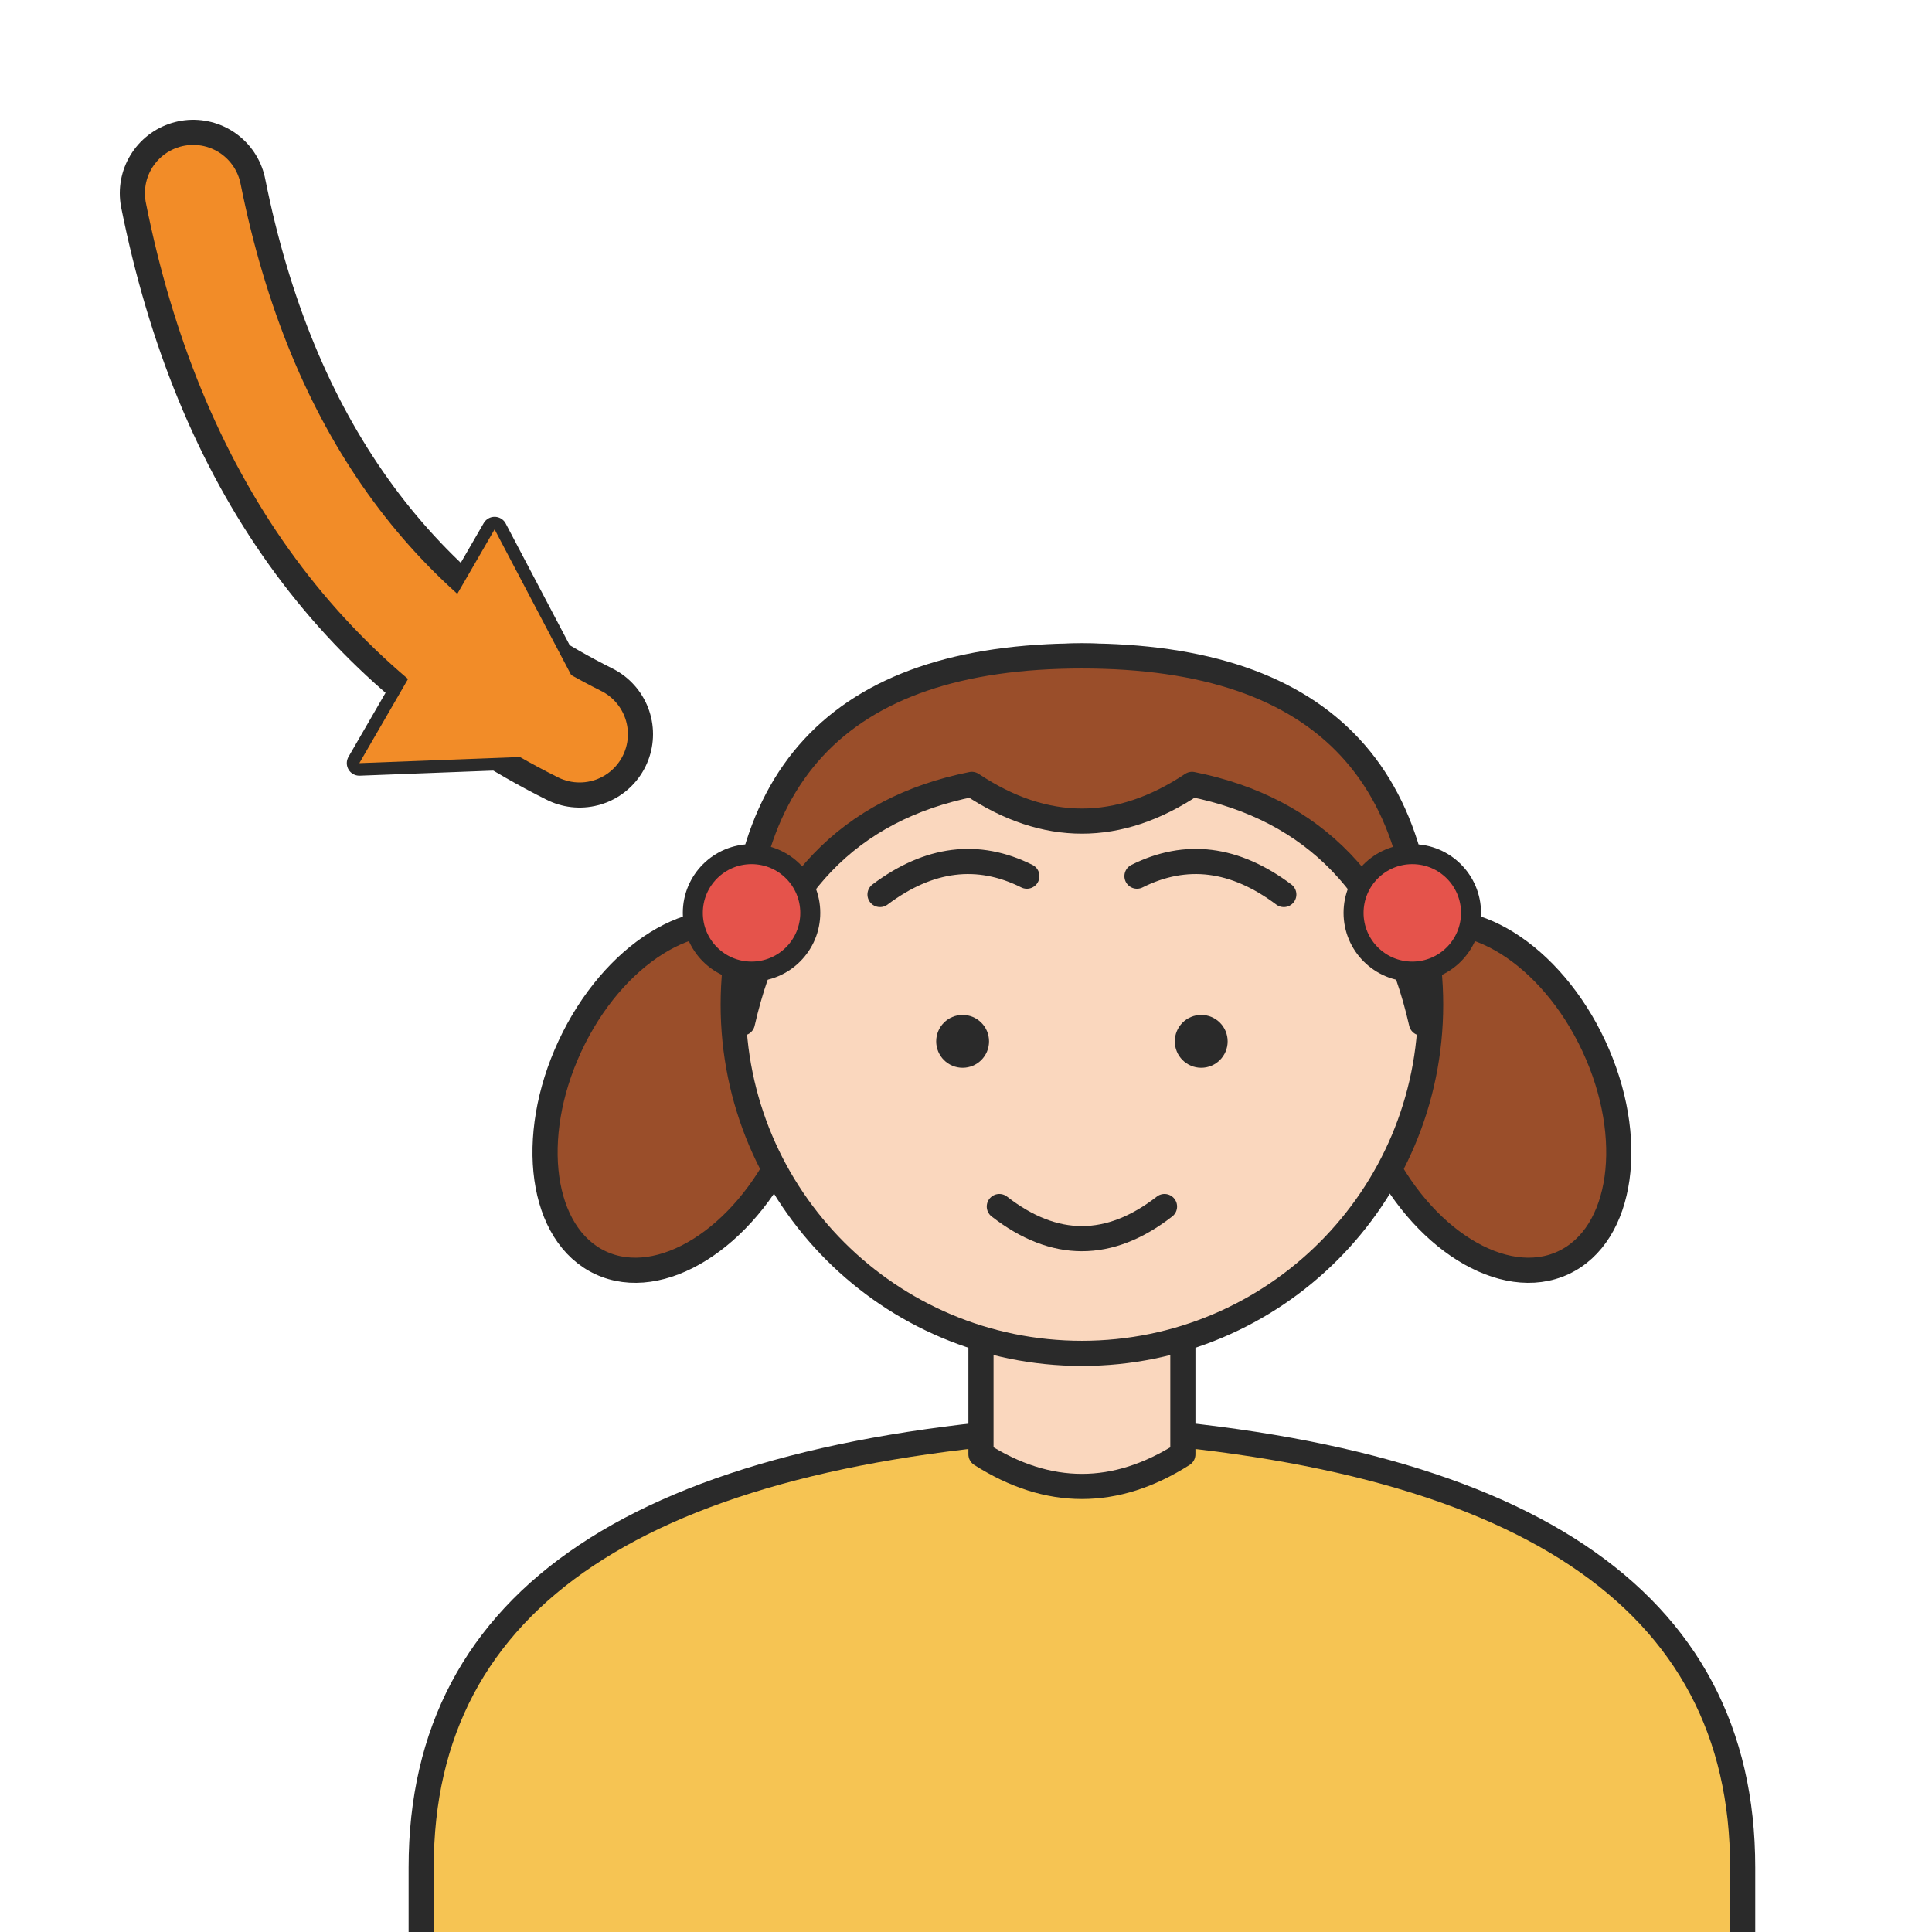
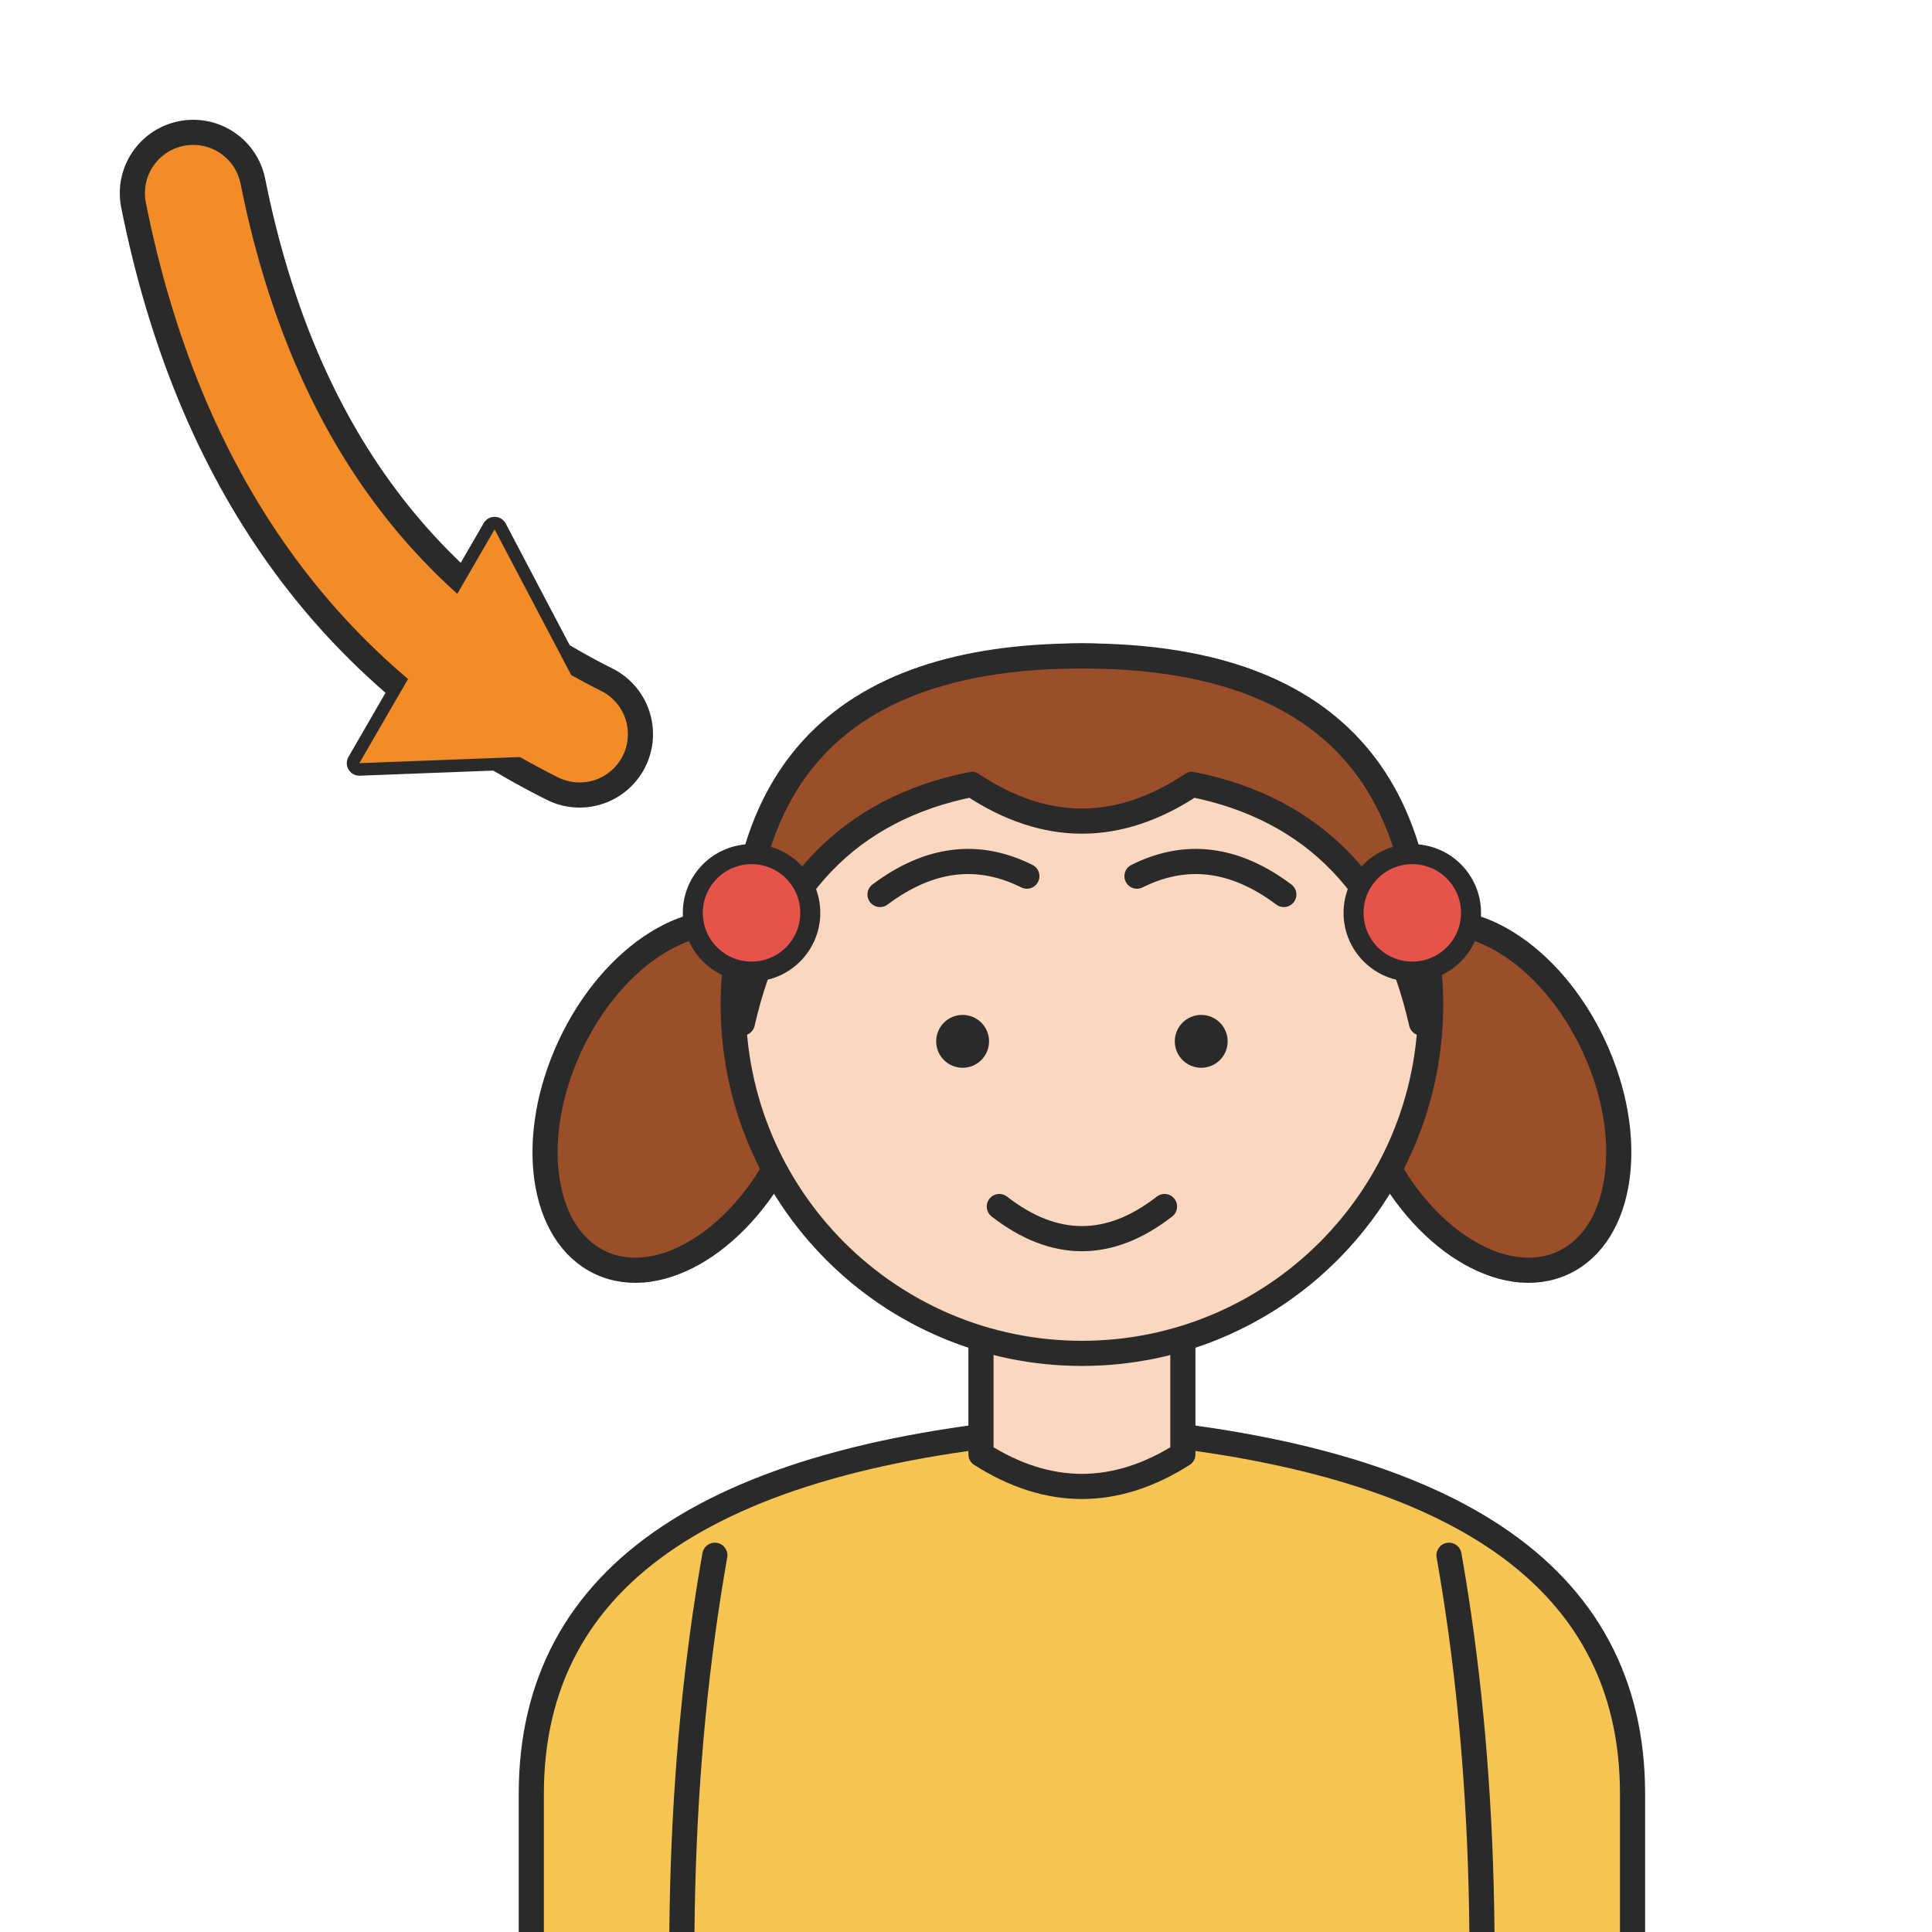
<svg xmlns="http://www.w3.org/2000/svg" viewBox="0 0 100 100" width="512" height="512" stroke-linecap="round" stroke-linejoin="round" role="img" aria-label="ona">
  <g transform="translate(56 52) scale(0.95) translate(-50 -36)">
-     <path d="M14 104 V83 Q14 61 50 59 Q86 61 86 83 V104 Z" fill="#F6C453" stroke="#2A2A2A" stroke-width="1.37" />
+     <path d="M20 104 V79 Q20 61 50 59 Q80 61 80 79 V104 Z" fill="#F6C453" stroke="#2A2A2A" stroke-width="1.37" />
+     <path d="M30 66 Q27 83 29 104 M70 66 Q73 83 71 104" fill="none" stroke="#2A2A2A" stroke-width="1.37" />
    <ellipse cx="28" cy="41" rx="6.5" ry="10" fill="#9A4E2A" stroke="#2A2A2A" stroke-width="1.37" transform="rotate(25 28 41)" />
    <ellipse cx="72" cy="41" rx="6.5" ry="10" fill="#9A4E2A" stroke="#2A2A2A" stroke-width="1.37" transform="rotate(-25 72 41)" />
    <path d="M44.5 51 V60.5 Q50 64 55.5 60.5 V51" fill="#FAD7BE" stroke="#2A2A2A" stroke-width="1.37" />
    <circle cx="50" cy="36" r="19" fill="#FAD7BE" stroke="#2A2A2A" stroke-width="1.37" />
    <path d="M31.5 37 Q30 17 50 17 Q70 17 68.5 37 Q66 26 56 24 Q50 28 44 24 Q34 26 31.5 37 Z" fill="#9A4E2A" stroke="#2A2A2A" stroke-width="1.37" />
    <circle cx="32" cy="31" r="3.2" fill="#E5534B" stroke="#2A2A2A" stroke-width="1.09" />
    <circle cx="68" cy="31" r="3.2" fill="#E5534B" stroke="#2A2A2A" stroke-width="1.09" />
    <path d="M39 30 Q43 27 47 29" fill="none" stroke="#2A2A2A" stroke-width="1.37" />
    <path d="M53 29 Q57 27 61 30" fill="none" stroke="#2A2A2A" stroke-width="1.37" />
    <circle cx="43.5" cy="38.0" r="1.44" fill="#2A2A2A" stroke="#2A2A2A" stroke-width="0.0" />
    <circle cx="56.5" cy="38.0" r="1.44" fill="#2A2A2A" stroke="#2A2A2A" stroke-width="0.0" />
    <path d="M45.5 47 Q50 50.5 54.5 47" fill="none" stroke="#2A2A2A" stroke-width="1.37" />
  </g>
  <path d="M10 10 Q14 30 30 38" fill="none" stroke="#2A2A2A" stroke-width="7.6" />
  <path d="M31.7 39.0 L18.6 39.5 L25.6 27.4 Z" fill="#F28C28" stroke="#2A2A2A" stroke-width="1.3" />
  <path d="M10 10 Q14 30 30 38" fill="none" stroke="#F28C28" stroke-width="5" />
  <path d="M31.7 39.0 L18.6 39.5 L25.6 27.4 Z" fill="#F28C28" stroke="#2A2A2A" stroke-width="0" />
</svg>
